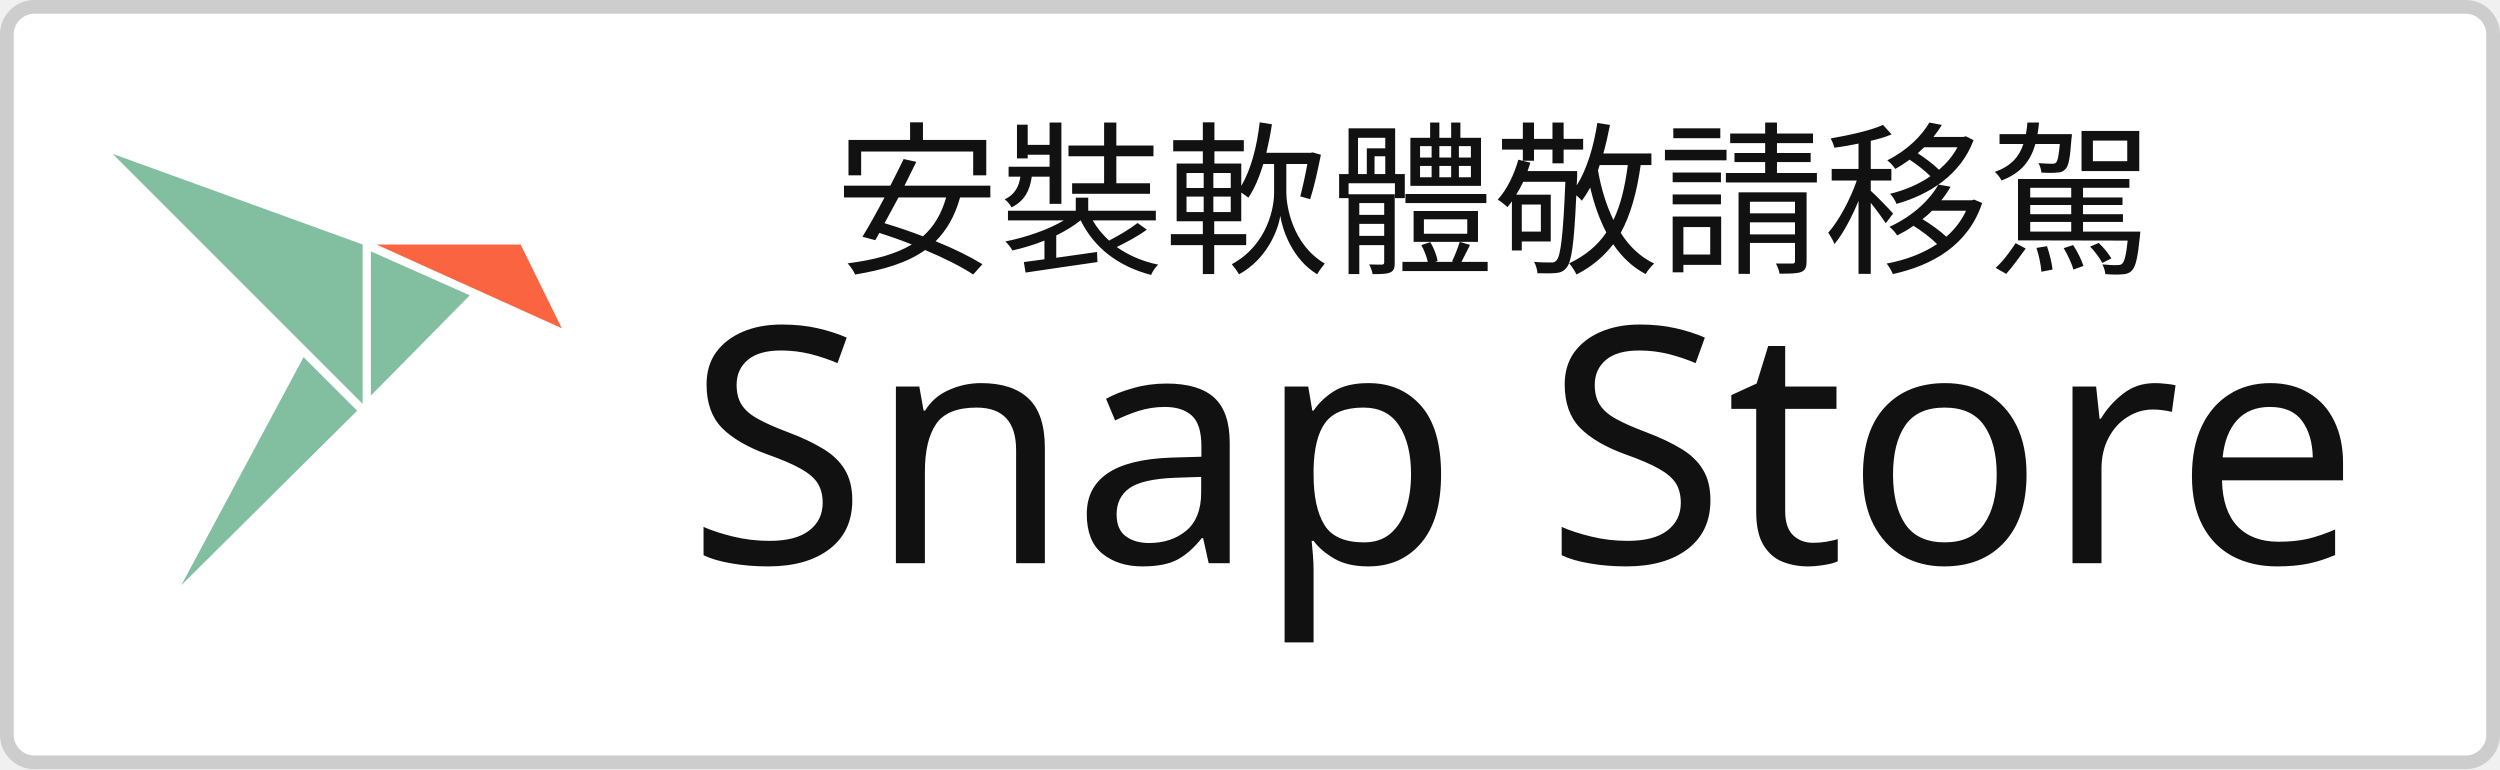
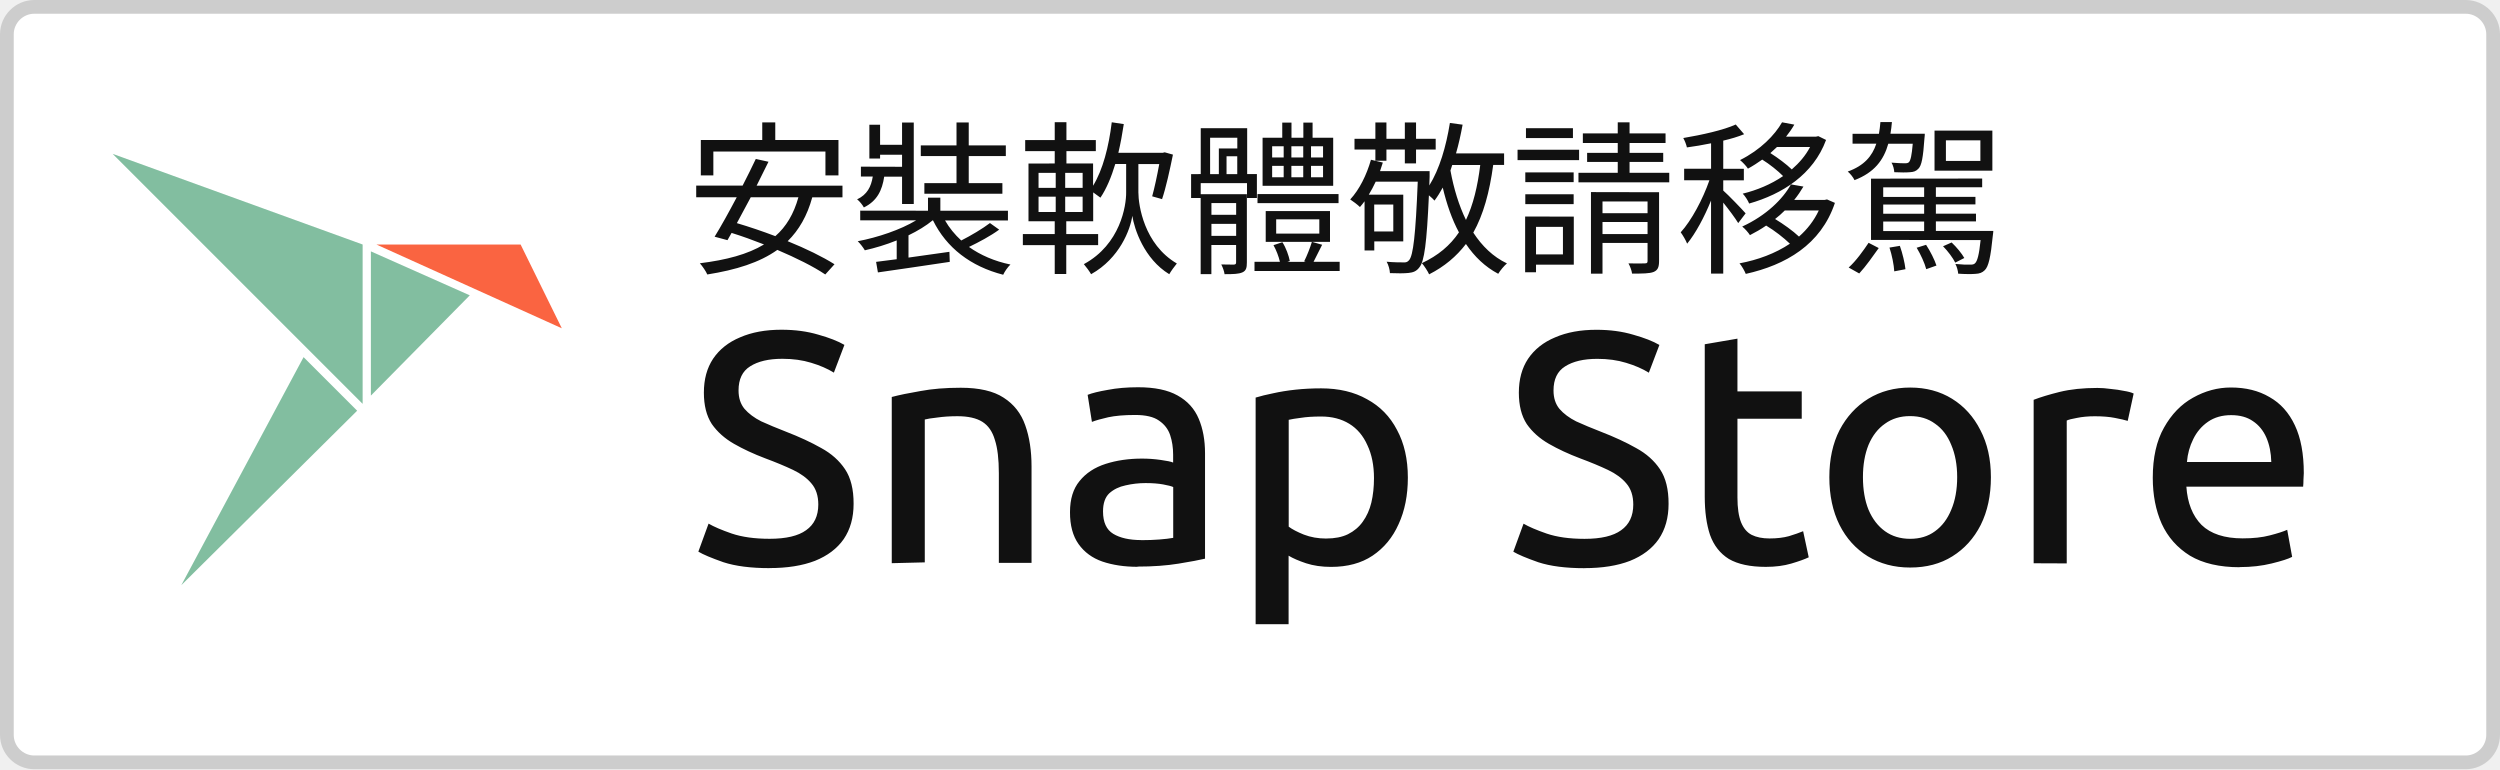
- <svg xmlns="http://www.w3.org/2000/svg" version="1.1" id="Layer_1" x="0px" y="0px" viewBox="0 0 182 56" style="enable-background:new 0 0 182 56;" xml:space="preserve">
-   <style type="text/css">
- 		.st0 {
+ <svg xmlns="http://www.w3.org/2000/svg" id="a" enable-background="new 0 0 182 56" version="1.1" viewBox="0 0 182 56">
+   <style id="b" type="text/css">.st0 {
			fill-rule: evenodd;
			clip-rule: evenodd;
			fill: #FFFFFF;
			stroke: #CDCDCD;
		}

		.st1 {
			fill: #82BEA0;
		}

		.st2 {
			fill: #FA6441;
		}

		.st3 {
			fill: #111111;
		}

		.st4 {
			font-family: 'PingFangSC-Regular-GBpc-EUC-H';
		}

		.st5 {
			font-size: 12px;
			font-weight: 500;
		}

		.st6 {
			font-family: 'Ubuntu';
		}

		.st7 {
			font-size: 24px;
			font-weight: 500;
- 		}
- 	</style>
-   <g id="g84">
-     <path id="Rectangle-path" class="st0" d="m 2.5,0.5 h 177 c 1.1,0 2,0.9 2,2 v 51 c 0,1.1 -0.9,2 -2,2 H 2.5 c -1.1,0 -2,-0.9 -2,-2 v -51 c 0,-1.1 0.9,-2 2,-2 z" />
-     <g id="logo" transform="translate(8,11)">
-       <path id="body" class="st1" d="M 19,17.8 V 7.3 l 7.2,3.2 z M 5.2,31.6 14.1,15 18,18.9 Z M 0.2,0.2 18.4,6.8 v 11.6 z" />
-       <polygon id="head" class="st2" points="29.9,6.8 19.4,6.8 32.9,12.9 " />
+ 		}</style>
+   <g id="e">
+     <path id="f" class="st0" d="m2.5 0.5h177c1.1 0 2 0.9 2 2v51c0 1.1-0.9 2-2 2h-177c-1.1 0-2-0.9-2-2v-51c0-1.1 0.9-2 2-2z" />
+     <g id="g" transform="translate(8,11)">
+       <path id="h" class="st1" d="m19 17.8v-10.5l7.2 3.2zm-13.8 13.8 8.9-16.6 3.9 3.9zm-5-31.4 18.2 6.6v11.6z" />
+       <polygon id="i" class="st2" points="29.9 6.8 19.4 6.8 32.9 12.9" />
    </g>
-     <text transform="translate(50,19)" class="st3 st4 st5" id="text12">
- 			安裝軟體敬請移駕
- 		</text>
-     <text transform="matrix(1 0 0 1 50 41)" class="st3 st6 st7" id="text14">Snap Store</text>
+     <path id="j" class="st3 st4 st5" transform="translate(50,19)" d="m1.02-8.81v2.58h0.912v-1.74h8.16v1.74h0.948v-2.58h-4.6v-1.28h-0.948v1.28zm-0.336 3.32v0.852h2.95c-0.564 1.07-1.14 2.11-1.61 2.87l0.936 0.252 0.3-0.528c0.768 0.24 1.57 0.528 2.36 0.84-1.19 0.72-2.74 1.13-4.67 1.37 0.18 0.204 0.456 0.6 0.54 0.816 2.1-0.336 3.8-0.864 5.1-1.79 1.38 0.588 2.65 1.22 3.49 1.79l0.672-0.744c-0.852-0.54-2.08-1.14-3.41-1.68 0.816-0.804 1.42-1.84 1.79-3.19h2.2v-0.852h-6.25l0.864-1.74-0.924-0.204c-0.276 0.588-0.612 1.26-0.96 1.94zm3.97 0.852h3.47c-0.336 1.21-0.888 2.14-1.68 2.83-0.948-0.36-1.91-0.684-2.8-0.948zm7.97 0.972v0.708h4.07c-1.14 0.684-2.78 1.24-4.25 1.52 0.168 0.156 0.396 0.456 0.516 0.66 0.744-0.168 1.55-0.408 2.32-0.72v1.37l-1.5 0.192 0.132 0.768c1.38-0.192 3.36-0.492 5.23-0.768l-0.024-0.732-2.98 0.42v-1.62c0.672-0.324 1.28-0.696 1.76-1.09h0.024c0.984 2 2.74 3.35 5.11 3.96 0.108-0.24 0.336-0.564 0.528-0.744-1.16-0.24-2.18-0.684-3.02-1.28 0.72-0.348 1.56-0.792 2.2-1.26l-0.672-0.48c-0.516 0.396-1.38 0.912-2.09 1.27-0.468-0.432-0.864-0.912-1.18-1.46h4.58v-0.708h-4.92v-0.948h-0.9v0.948zm7.01-6.42v1.67h-2.6v0.78h2.6v1.97h-2.34v0.768h5.68v-0.768h-2.45v-1.97h2.7v-0.78h-2.7v-1.67zm-6.96 3.22v0.72h0.864c-0.12 0.744-0.408 1.31-1.14 1.66 0.168 0.12 0.396 0.408 0.492 0.588 0.96-0.468 1.33-1.24 1.48-2.24h1.3v1.99h0.852v-5.93h-0.852v1.62h-1.6v-1.46h-0.78v2.46h0.78v-0.276h1.6v0.876zm12.2-0.228v4.2h1.91v0.936h-2.32v0.804h2.32v2.1h0.84v-2.1h2.32v-0.804h-2.32v-0.936h1.96v-2.1c0.192 0.132 0.408 0.288 0.528 0.384 0.444-0.66 0.792-1.5 1.08-2.45h0.792v2.06c0.012 0.972-0.42 3.79-3.08 5.23 0.168 0.192 0.42 0.54 0.528 0.732 2.08-1.16 2.86-3.26 3-4.25 0.144 0.948 0.852 3.13 2.69 4.25 0.12-0.216 0.384-0.576 0.552-0.78-2.39-1.4-2.8-4.25-2.8-5.18v-2.06h1.52c-0.156 0.852-0.348 1.75-0.516 2.35l0.72 0.204c0.276-0.804 0.564-2.12 0.792-3.24l-0.6-0.168-0.144 0.036h-3.23c0.156-0.66 0.288-1.37 0.396-2.09l-0.876-0.132c-0.216 1.78-0.648 3.46-1.36 4.62v-1.62h-1.94v-0.9h2.14v-0.804h-2.14v-1.3h-0.852v1.3h-2.15v0.804h2.15v0.9zm0.732 2.41h1.25v1.12h-1.25zm1.94 0h1.27v1.12h-1.27zm-1.94-1.73h1.25v1.09h-1.25zm1.94 0h1.27v1.09h-1.27zm14 1.54v0.66h5.9v-0.66zm1.36 1.84h3.14v1.04h-3.14zm2.6 1.64c-0.12 0.408-0.36 1.02-0.564 1.42l0.108 0.036h-1.32l0.168-0.06c-0.072-0.384-0.276-0.96-0.54-1.37l-0.648 0.216c0.204 0.36 0.384 0.84 0.468 1.21h-1.85v0.672h6.2v-0.672h-1.9l0.624-1.24zm-3.59-7.58v3.5h5.14v-3.5h-1.5v-1.1h-0.672v1.1h-0.864v-1.1h-0.672v1.1zm0.228 5.34v2.24h4.68v-2.24zm0.468-3.29h0.84v0.828h-0.84zm1.4 0h0.864v0.828h-0.864zm1.43 0h0.876v0.828h-0.876zm-2.83-1.43h0.84v0.816h-0.84zm1.4 0h0.864v0.816h-0.864zm1.43 0h0.876v0.816h-0.876zm-7.25 5.65h1.8v0.876h-1.8zm0-0.66v-0.852h1.8v0.852zm-1.48-2.96v1.74h0.696v5.54h0.78v-2.12h1.8v1.26c0 0.12-0.036 0.156-0.168 0.168-0.108 0-0.48 0-0.912-0.012 0.108 0.204 0.216 0.504 0.24 0.708 0.648 0 1.03-0.012 1.3-0.132s0.324-0.336 0.324-0.72v-4.97h-3.36v-0.804h3.37v1.08h0.72v-1.74h-0.708v-3.34h-3.38v3.34zm2.02-1.87v1.87h-0.636v-2.65h1.98v0.78zm1.34 1.87h-0.78v-1.3h0.78zm12.2-3.76v1.19h-1.34v-1.19h-0.804v1.19h-1.52v0.78h1.52v0.816h0.804v-0.816h1.34v1.01h0.816v-1.01h1.43v-0.78h-1.43v-1.19zm3.28 0.036c-0.276 1.72-0.756 3.36-1.5 4.55l0.024-0.624v-0.42h-3.61l0.204-0.624-0.864-0.204c-0.312 1.1-0.84 2.17-1.51 2.89 0.192 0.12 0.552 0.396 0.708 0.552 0.12-0.132 0.228-0.276 0.336-0.42v3.58h0.708v-0.66h2.11v-3.4h-2.51c0.18-0.3 0.348-0.612 0.504-0.948h3.06c-0.156 3.94-0.336 5.36-0.624 5.71-0.12 0.144-0.228 0.18-0.42 0.168-0.216 0-0.696 0-1.22-0.048 0.132 0.228 0.228 0.576 0.24 0.828 0.528 0.024 1.04 0.024 1.36-0.012 0.336-0.036 0.576-0.12 0.792-0.42 0.348-0.432 0.528-1.72 0.684-5.23 0.168 0.132 0.324 0.288 0.408 0.384 0.216-0.288 0.408-0.6 0.6-0.948 0.288 1.21 0.672 2.32 1.18 3.26-0.648 0.96-1.52 1.69-2.7 2.24 0.168 0.192 0.444 0.612 0.528 0.816 1.13-0.576 1.99-1.31 2.68-2.21 0.624 0.924 1.39 1.66 2.35 2.17 0.144-0.24 0.432-0.588 0.636-0.756-1.01-0.48-1.81-1.26-2.45-2.24 0.732-1.31 1.18-2.93 1.45-4.93h0.792v-0.84h-3.5c0.192-0.66 0.348-1.37 0.48-2.09zm-5.51 5.94h1.39v1.96h-1.39zm5.68-2.88h2.04c-0.192 1.57-0.516 2.9-1.04 4-0.516-1.06-0.888-2.28-1.13-3.6zm5.32 0.54v0.708h3.52v-0.708zm0.048-3.22v0.72h3.42v-0.72zm-0.048 4.81v0.72h3.52v-0.72zm-0.564-3.24v0.756h4.48v-0.756zm0.552 4.86v4.06h0.792v-0.552h2.75v-3.5zm0.792 0.756h1.96v2h-1.96zm5.95-7.61v0.804h-2.54v0.696h2.54v0.72h-2.23v0.66h2.23v0.792h-2.86v0.696h6.61v-0.696h-2.89v-0.792h2.45v-0.66h-2.45v-0.72h2.62v-0.696h-2.62v-0.804zm2.17 5.76v0.852h-3.28v-0.852zm-4.12-0.684v5.94h0.84v-2.24h3.28v1.31c0 0.132-0.036 0.18-0.192 0.18-0.156 0.012-0.648 0.012-1.2 0 0.12 0.204 0.24 0.528 0.264 0.744 0.756 0 1.26 0 1.57-0.12 0.312-0.132 0.396-0.36 0.396-0.804v-5zm0.84 2.18h3.28v0.876h-3.28zm12.7-5.46h2.41c-0.324 0.624-0.792 1.16-1.33 1.63-0.396-0.384-1.01-0.84-1.56-1.19zm0.372-1.8c-0.528 0.924-1.56 2-3.06 2.75 0.18 0.144 0.456 0.432 0.576 0.624 0.372-0.204 0.72-0.432 1.04-0.66 0.54 0.336 1.14 0.816 1.52 1.2-0.876 0.6-1.91 1.03-2.94 1.28 0.168 0.168 0.384 0.504 0.468 0.72 2.41-0.684 4.67-2.11 5.6-4.63l-0.564-0.276-0.168 0.036h-2.18c0.228-0.288 0.432-0.576 0.6-0.876zm0.192 6.42h2.48c-0.348 0.744-0.84 1.37-1.44 1.9-0.444-0.42-1.13-0.912-1.74-1.28 0.252-0.192 0.48-0.396 0.696-0.612zm0.456-1.9c-0.588 1.06-1.79 2.26-3.55 3.07 0.18 0.132 0.444 0.432 0.564 0.624 0.42-0.216 0.816-0.444 1.18-0.696 0.624 0.372 1.28 0.888 1.73 1.32-1.06 0.708-2.33 1.18-3.67 1.43 0.168 0.192 0.372 0.552 0.456 0.768 2.9-0.648 5.47-2.12 6.49-5.17l-0.576-0.252-0.168 0.036h-2.22c0.264-0.324 0.48-0.648 0.672-0.972zm-4.02-4.36c-0.888 0.408-2.47 0.756-3.82 0.984 0.108 0.192 0.228 0.492 0.264 0.684 0.564-0.072 1.16-0.18 1.76-0.3v1.85h-1.96v0.84h1.84c-0.48 1.38-1.31 2.94-2.09 3.79 0.156 0.216 0.372 0.576 0.468 0.828 0.612-0.744 1.25-1.93 1.74-3.14v5.32h0.888v-5.17c0.408 0.504 0.888 1.15 1.09 1.49l0.54-0.708c-0.24-0.276-1.28-1.36-1.63-1.66v-0.744h1.5v-0.84h-1.5v-2.05c0.564-0.132 1.09-0.288 1.52-0.468zm15.3 1.15h2.51v1.5h-2.51zm-0.828-0.708v2.92h4.21v-2.92zm-4.8 8.17c-0.36 0.54-0.912 1.32-1.45 1.8l0.768 0.432c0.492-0.528 1.01-1.28 1.42-1.85zm1.52 0.348c0.18 0.552 0.324 1.26 0.348 1.73l0.816-0.156c-0.048-0.456-0.216-1.16-0.408-1.7zm1.98 0.012c0.288 0.48 0.588 1.13 0.696 1.56l0.744-0.264c-0.132-0.408-0.444-1.04-0.756-1.51zm1.92-0.108c0.348 0.348 0.72 0.852 0.888 1.19l0.66-0.336c-0.18-0.324-0.564-0.792-0.924-1.13zm-4.56-9.04c-0.024 0.3-0.06 0.588-0.108 0.852h-1.92v0.72h1.73c-0.3 0.912-0.888 1.6-2.08 2.03 0.18 0.144 0.408 0.432 0.492 0.624 1.44-0.552 2.12-1.45 2.46-2.65h1.78c-0.072 0.852-0.156 1.21-0.276 1.34-0.072 0.072-0.168 0.084-0.312 0.084-0.156 0-0.54-0.012-0.96-0.048 0.12 0.192 0.192 0.48 0.204 0.696 0.456 0.024 0.9 0.024 1.14 0 0.264-0.012 0.444-0.072 0.612-0.252 0.24-0.228 0.348-0.828 0.444-2.21 0.024-0.12 0.024-0.336 0.024-0.336h-2.5c0.048-0.276 0.084-0.552 0.108-0.852zm0.204 6h2.98v0.672h-2.98zm0-0.552v-0.696h2.98v0.696zm-0.888-1.33v4.46h0.588l7.39 0.012c-0.108 1.07-0.24 1.54-0.408 1.69-0.084 0.084-0.18 0.096-0.348 0.096-0.18 0.012-0.612 0-1.08-0.048 0.108 0.192 0.192 0.504 0.204 0.708 0.516 0.036 1.01 0.036 1.26 0.012 0.288-0.012 0.492-0.084 0.672-0.264 0.276-0.264 0.432-0.936 0.588-2.51 0.024-0.12 0.036-0.348 0.036-0.348h-4.18v-0.696h2.92v-0.564h-2.92v-0.672h2.88v-0.552h-2.88v-0.696h3.37v-0.636zm0.888 3.12h2.98v0.696h-2.98z" fill="#111" aria-label="安裝軟體敬請移駕" />
+     <path id="k" class="st3 st6 st7" transform="translate(50,41)" d="m6.02 0.36q-2.04 0-3.36-0.432-1.3-0.456-1.82-0.768l0.744-2.04q0.576 0.336 1.68 0.72 1.13 0.384 2.76 0.384 1.8 0 2.66-0.624 0.888-0.624 0.888-1.87 0-0.96-0.504-1.54-0.48-0.576-1.34-0.984t-2.02-0.84q-1.27-0.48-2.28-1.06t-1.61-1.44q-0.576-0.888-0.576-2.28 0-1.46 0.672-2.47 0.696-1.03 1.97-1.56 1.27-0.552 3-0.552 1.49 0 2.69 0.36 1.2 0.336 1.9 0.744l-0.768 2.02q-0.696-0.432-1.66-0.72-0.936-0.288-2.09-0.288-1.49 0-2.35 0.552-0.84 0.528-0.84 1.75 0 0.816 0.432 1.34 0.456 0.528 1.22 0.912 0.792 0.36 1.78 0.744 1.49 0.576 2.59 1.2 1.1 0.6 1.73 1.54t0.624 2.52q0 1.51-0.72 2.57-0.72 1.03-2.09 1.58-1.37 0.528-3.31 0.528zm8.9-0.36v-12.1q0.816-0.216 2.09-0.432 1.27-0.24 2.93-0.24 2.02 0 3.12 0.72 1.13 0.72 1.58 2.02 0.456 1.27 0.456 3v7.01h-2.38v-6.53q0-1.54-0.288-2.42-0.264-0.912-0.912-1.32t-1.82-0.408q-0.792 0-1.46 0.096-0.648 0.072-0.912 0.144v10.4zm17.9 0.264q-1.44 0-2.57-0.384-1.1-0.384-1.73-1.27t-0.624-2.33q0-1.42 0.696-2.26 0.696-0.864 1.9-1.25t2.66-0.384q0.672 0 1.34 0.096 0.696 0.096 0.912 0.192v-0.576q0-0.768-0.216-1.42t-0.816-1.06q-0.576-0.408-1.73-0.408-1.2 0-1.97 0.168-0.744 0.168-1.18 0.336l-0.312-1.97q0.48-0.192 1.46-0.36 0.984-0.192 2.21-0.192 1.82 0 2.88 0.6 1.08 0.6 1.54 1.7 0.456 1.08 0.456 2.5v7.68q-0.6 0.144-1.92 0.36t-3 0.216zm0.24-1.94q0.744 0 1.34-0.048 0.624-0.048 1.01-0.12v-3.7q-0.216-0.096-0.744-0.192t-1.27-0.096-1.46 0.168q-0.696 0.144-1.18 0.576-0.456 0.432-0.456 1.32 0 1.18 0.744 1.63t2.02 0.456zm8.35 6.12v-16.5q0.552-0.168 1.27-0.312 0.744-0.168 1.63-0.264t1.87-0.096q1.94 0 3.34 0.792 1.42 0.768 2.18 2.23 0.792 1.46 0.792 3.48 0 1.92-0.672 3.38-0.648 1.46-1.9 2.3-1.22 0.816-3.02 0.816-1.01 0-1.82-0.264-0.792-0.264-1.27-0.552v4.99zm5.14-6.24q0.936 0 1.58-0.312 0.672-0.336 1.08-0.912 0.432-0.6 0.624-1.39 0.192-0.816 0.192-1.78 0-1.39-0.48-2.4-0.456-1.03-1.32-1.56t-2.06-0.528q-0.864 0-1.46 0.096-0.576 0.072-0.888 0.144v7.78q0.384 0.288 1.1 0.576 0.744 0.288 1.63 0.288zm18.8 2.16q-2.04 0-3.36-0.432-1.3-0.456-1.82-0.768l0.744-2.04q0.576 0.336 1.68 0.72 1.13 0.384 2.76 0.384 1.8 0 2.66-0.624 0.888-0.624 0.888-1.87 0-0.96-0.504-1.54-0.48-0.576-1.34-0.984t-2.02-0.84q-1.27-0.48-2.28-1.06t-1.61-1.44q-0.576-0.888-0.576-2.28 0-1.46 0.672-2.47 0.696-1.03 1.97-1.56 1.27-0.552 3-0.552 1.49 0 2.69 0.36 1.2 0.336 1.9 0.744l-0.768 2.02q-0.696-0.432-1.66-0.72-0.936-0.288-2.09-0.288-1.49 0-2.35 0.552-0.84 0.528-0.84 1.75 0 0.816 0.432 1.34 0.456 0.528 1.22 0.912 0.792 0.36 1.78 0.744 1.49 0.576 2.59 1.2 1.1 0.6 1.73 1.54t0.624 2.52q0 1.51-0.72 2.57-0.72 1.03-2.09 1.58-1.37 0.528-3.31 0.528zm13.2-0.096q-1.7 0-2.69-0.576-0.96-0.6-1.37-1.75-0.384-1.15-0.384-2.78v-11.1l2.38-0.408v3.84h4.68v1.99h-4.68v5.74q0 1.13 0.264 1.8 0.264 0.648 0.768 0.912 0.528 0.264 1.3 0.264 0.816 0 1.42-0.168 0.624-0.192 1.03-0.36l0.408 1.9q-0.456 0.216-1.27 0.456t-1.85 0.24zm10.5 0.048q-1.73 0-3.07-0.816-1.32-0.816-2.06-2.28-0.744-1.49-0.744-3.48 0-1.97 0.744-3.43 0.768-1.46 2.09-2.28 1.34-0.816 3.05-0.816 1.73 0 3.05 0.816t2.06 2.28q0.768 1.46 0.768 3.43 0 1.99-0.744 3.48-0.744 1.46-2.06 2.28-1.3 0.816-3.07 0.816zm0-2.09q1.08 0 1.82-0.552 0.768-0.552 1.18-1.56 0.432-1.01 0.432-2.38 0-1.34-0.432-2.35-0.408-1.01-1.18-1.54-0.744-0.552-1.82-0.552-1.06 0-1.82 0.552-0.768 0.528-1.2 1.54-0.408 1.01-0.408 2.35 0 1.37 0.408 2.38 0.432 1.01 1.2 1.56t1.82 0.552zm9 1.78v-11.9q0.744-0.288 1.9-0.576 1.18-0.288 2.74-0.288 0.456 0 0.96 0.072 0.528 0.048 0.984 0.144 0.456 0.072 0.696 0.192l-0.432 1.99q-0.312-0.096-0.936-0.216-0.6-0.12-1.46-0.12-0.72 0-1.3 0.12-0.552 0.096-0.744 0.192v10.4zm15 0.288q-2.21 0-3.62-0.84-1.39-0.864-2.06-2.33-0.648-1.46-0.648-3.34 0-2.21 0.816-3.65 0.816-1.46 2.11-2.18 1.32-0.744 2.76-0.744 1.63 0 2.81 0.696 1.2 0.672 1.85 2.06 0.648 1.37 0.648 3.48 0 0.216-0.024 0.48 0 0.264-0.024 0.504h-8.5q0.12 1.78 1.1 2.78 1.01 0.984 3 0.984 1.15 0 1.97-0.216 0.84-0.216 1.27-0.408l0.36 1.97q-0.408 0.216-1.49 0.48-1.06 0.264-2.33 0.264zm-3.84-7.66h6.14q-0.024-1.01-0.36-1.78t-0.984-1.2q-0.624-0.432-1.58-0.432-0.984 0-1.68 0.48t-1.08 1.27q-0.384 0.768-0.456 1.66z" fill="#111" aria-label="Snap Store" />
  </g>
</svg>
